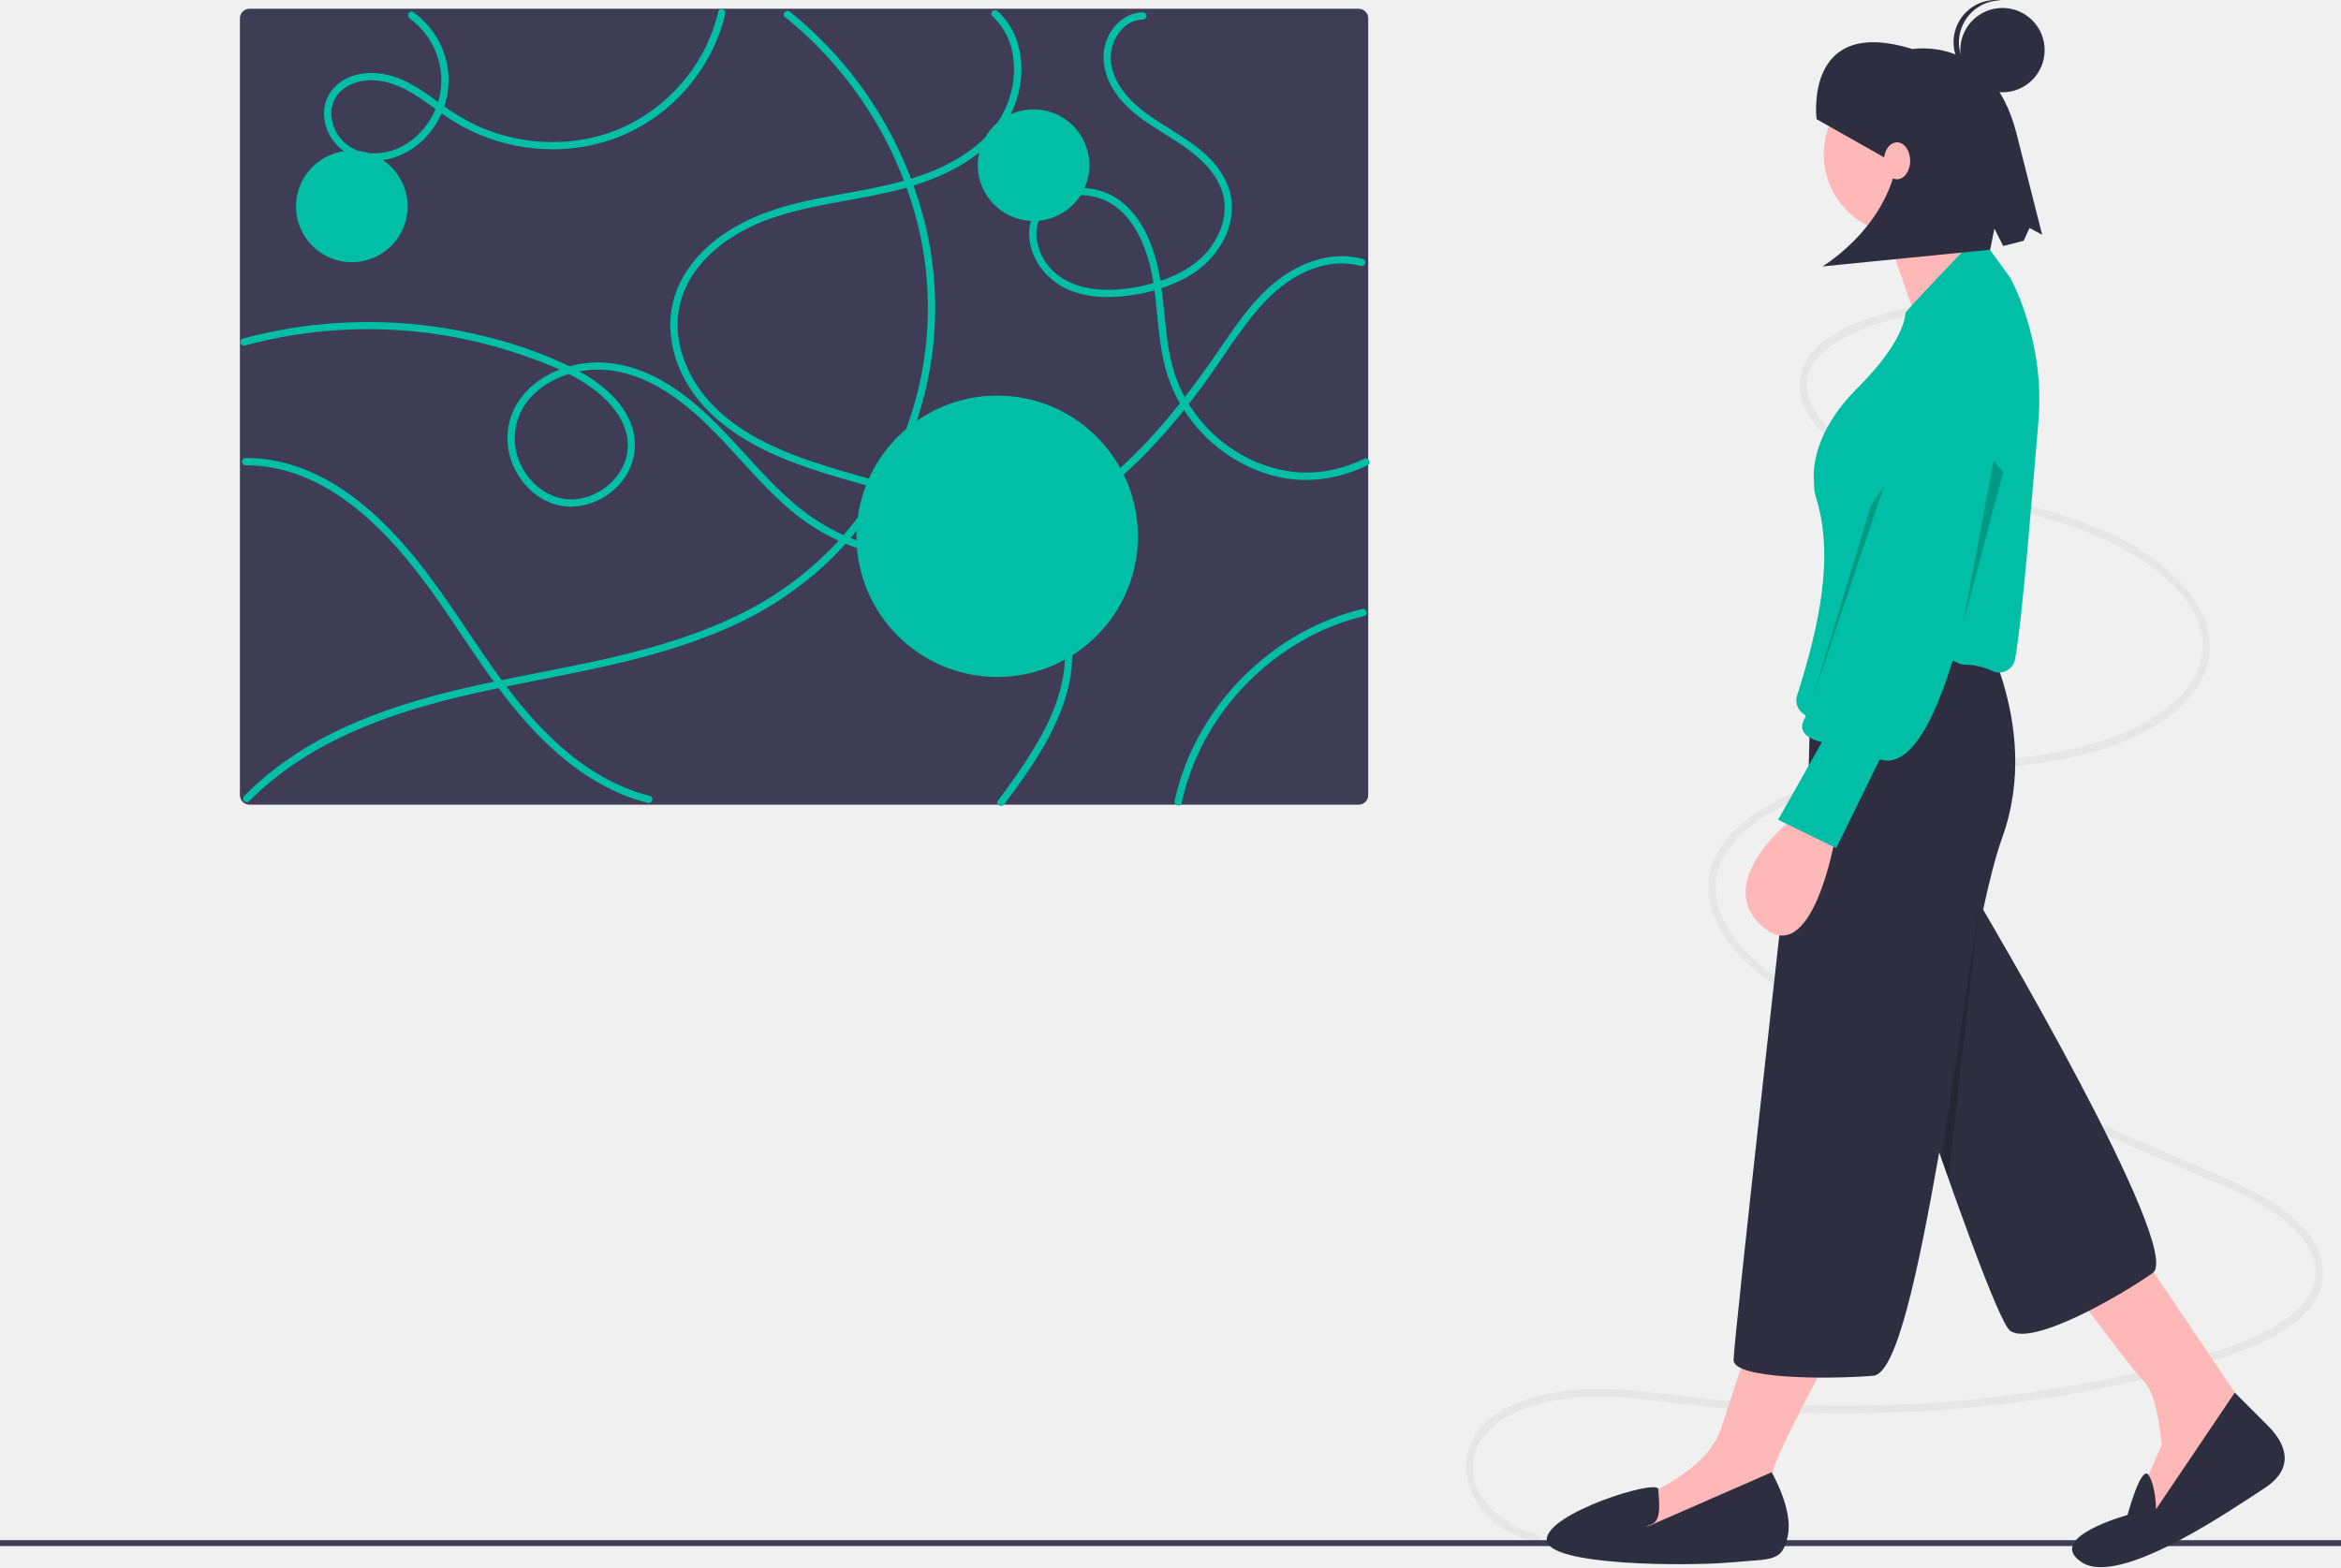
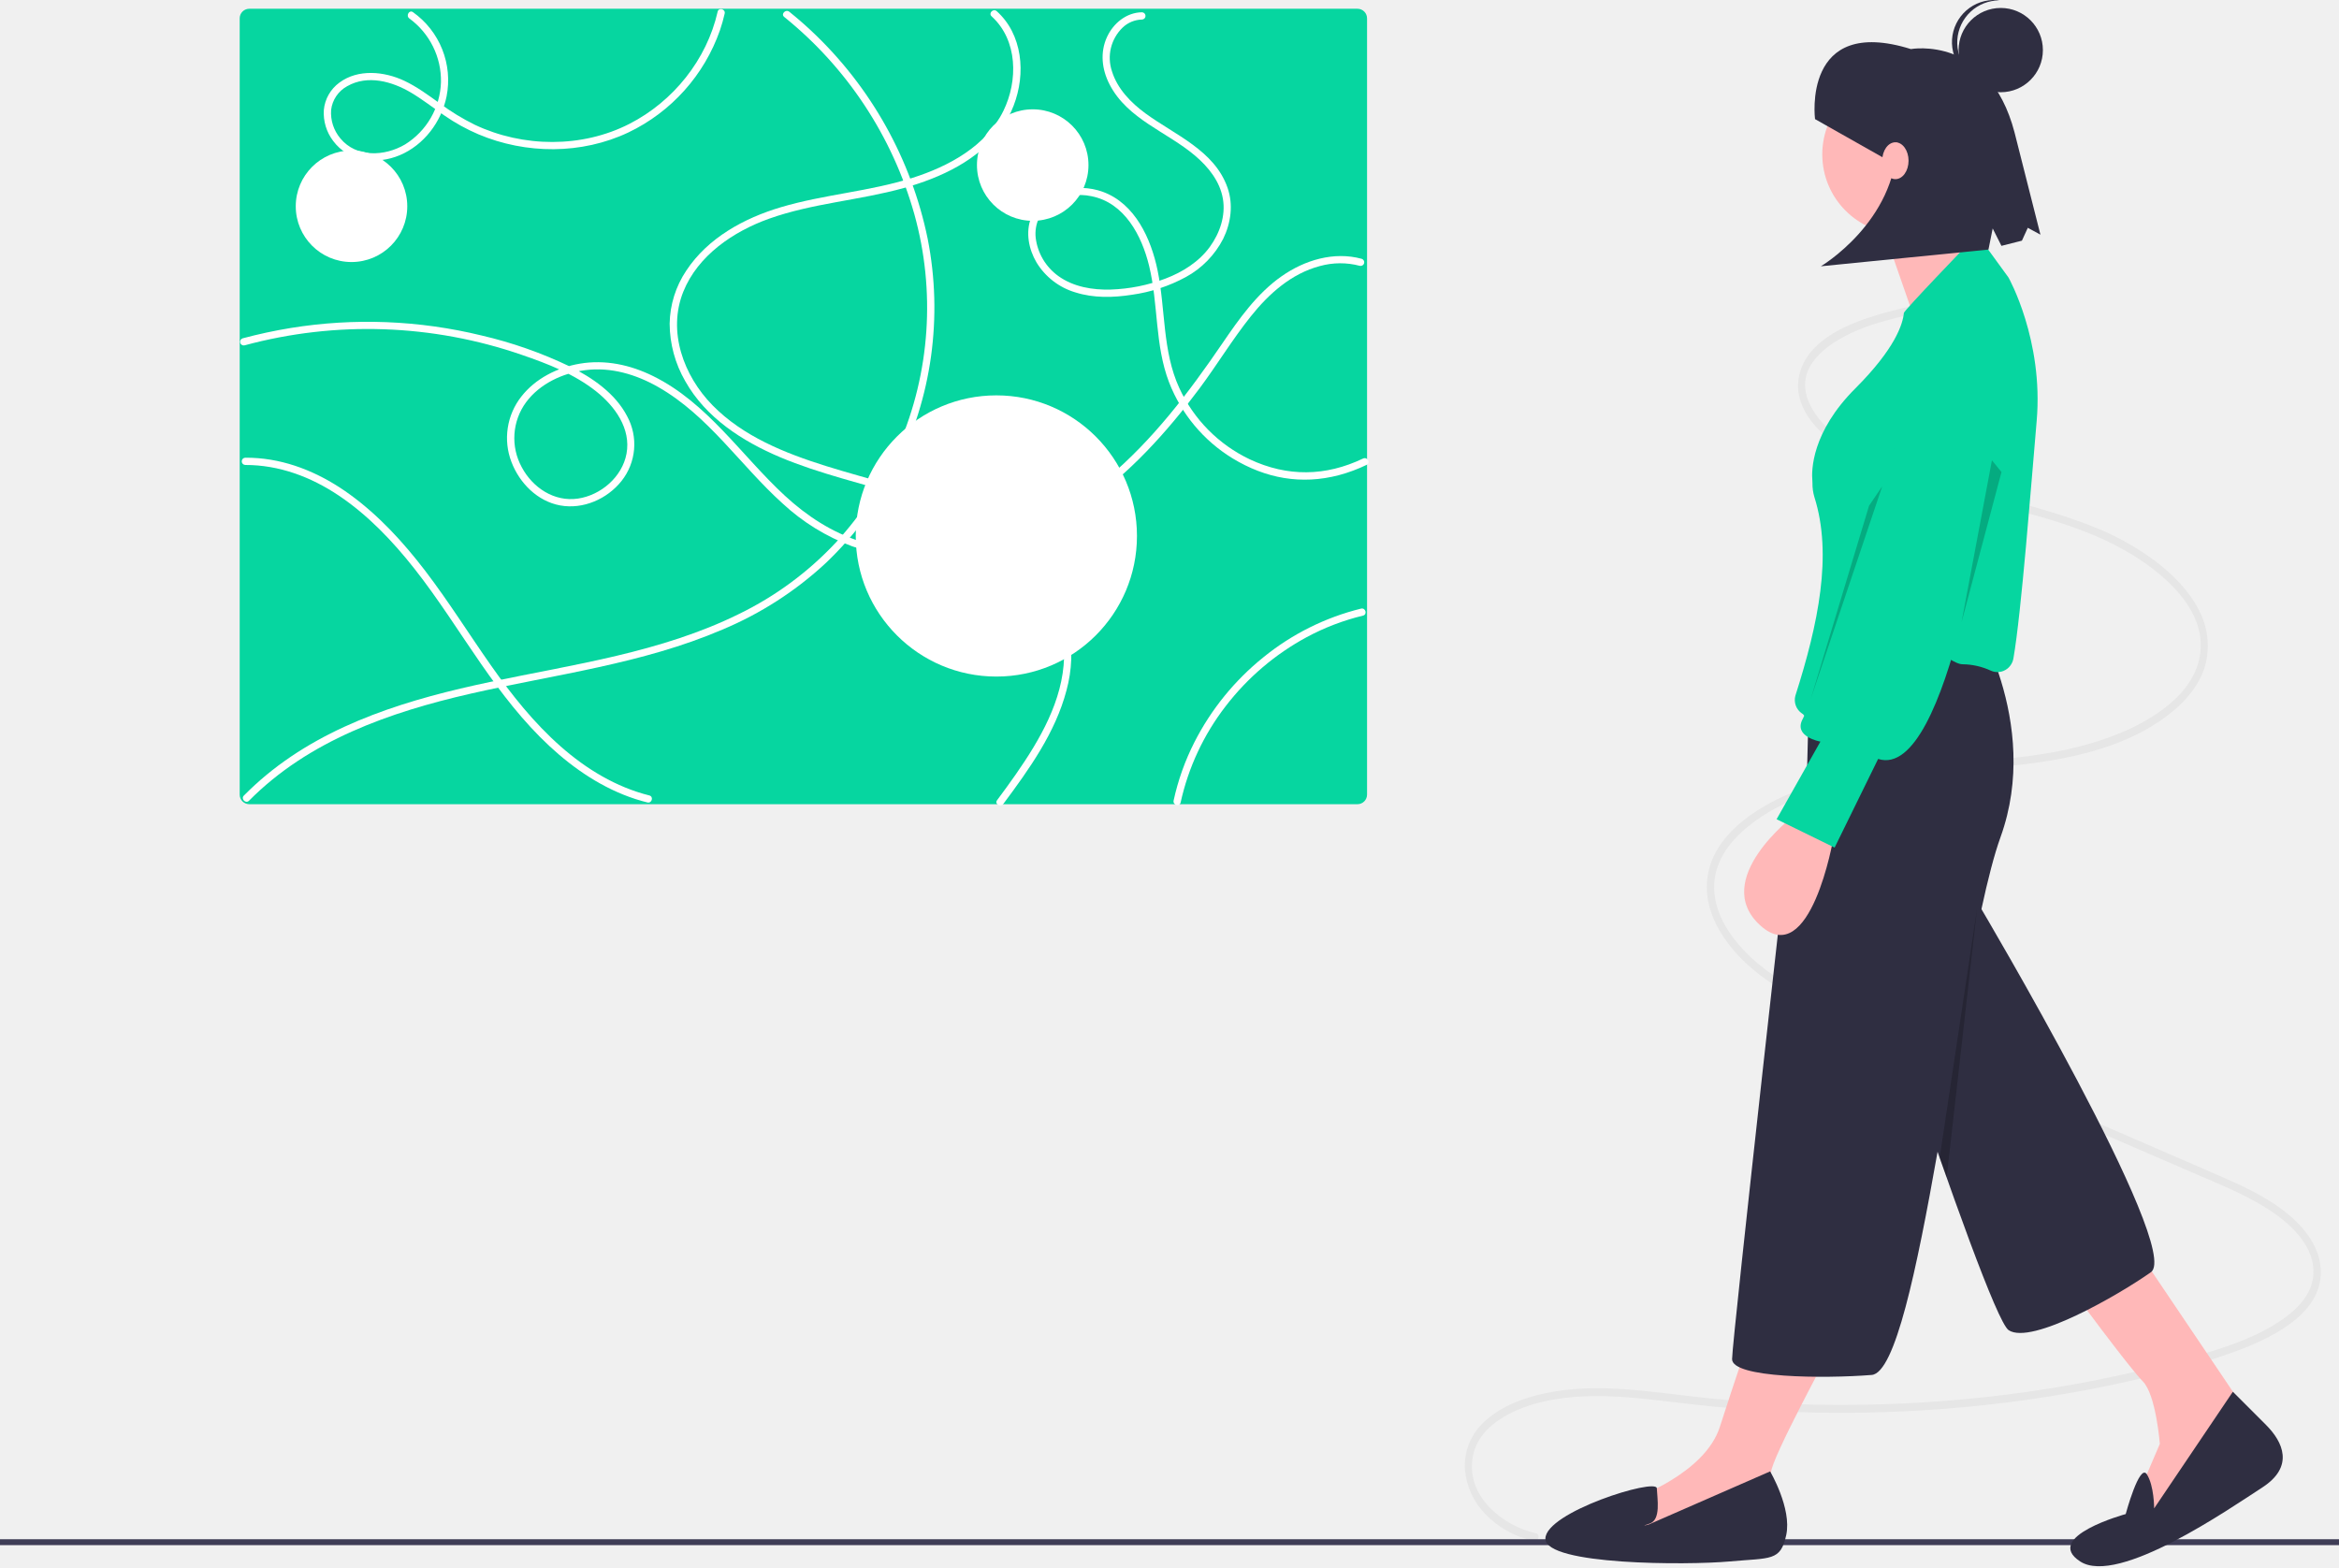
- <svg xmlns="http://www.w3.org/2000/svg" data-name="Layer 1" width="888" height="594.649" viewBox="0 0 888 594.649">
-   <path d="M739.111,734.824c-12.202-2.715-27.052-14.008-23.873-29.531,1.577-7.698,7.628-12.682,13.903-15.904,8.679-4.457,18.564-6.137,28.09-6.561,10.987-.489,21.963.745,32.868,2.05,10.766,1.288,21.533,2.442,32.347,3.146a503.435,503.435,0,0,0,63.992.077,499.579,499.579,0,0,0,62.259-7.801q15.313-2.911,30.442-6.831a238.921,238.921,0,0,0,27.962-8.61c11.991-4.743,31.492-13.973,29.902-31.066-.843-9.063-7.322-16.302-13.856-21.346-7.901-6.098-17.044-10.11-25.998-14.006-41.652-18.123-83.384-36.03-125.076-54.043-9.73-4.204-19.526-8.296-28.969-13.222-8.841-4.613-17.641-9.971-24.757-17.379-6.215-6.471-11.768-15.158-11.572-24.868.162-8.053,4.611-14.887,10.058-19.994,13.488-12.645,32.567-17.772,49.811-20.457,21.424-3.336,43.158-3.319,64.596-6.541,17.31-2.601,35.805-7.623,49.883-19.391,5.398-4.512,10.16-10.319,12.161-17.505a28.851,28.851,0,0,0-2.501-20.772c-3.813-7.505-9.896-13.483-16.293-18.378a101.376,101.376,0,0,0-24.711-13.602c-19.013-7.465-39.007-11.351-58.483-17.08-9.551-2.809-19.199-5.89-28.068-10.716-7.514-4.088-15.699-9.599-19.88-17.794-8.625-16.908,11.952-26.985,23.611-30.802a177.485,177.485,0,0,1,24.402-5.756c1.758-.311,1.012-3.202-.738-2.893a170.438,170.438,0,0,0-25.625,6.165c-7.031,2.407-14.286,5.57-19.808,11.013-4.638,4.571-7.523,11.067-6.287,17.923,1.463,8.113,7.822,14.364,13.794,18.891,7.897,5.987,16.902,9.898,26.031,13.085,9.615,3.357,19.434,5.973,29.25,8.539,19.614,5.128,40.108,9.697,57.814,20.609,12.386,7.633,29.212,21.945,25.092,39.684-1.829,7.875-7.383,14.031-13.376,18.56-7.243,5.473-15.541,9.211-23.955,12.001-39.237,13.01-82.42,3.706-120.646,21.376-12.997,6.008-28.784,16.947-28.911,34.158-.066,8.941,4.284,17.141,9.662,23.622,6.441,7.763,14.782,13.503,23.268,18.301a289.749,289.749,0,0,0,27.786,13.254q15.685,6.788,31.376,13.557l63.483,27.428,31.542,13.628c9.627,4.159,19.501,8.149,28.254,14.255,7.167,4.999,15.634,13.201,14.903,23.385-.581,8.088-7.102,13.924-13.061,17.827-7.716,5.053-16.385,8.321-25.009,11.037-9.948,3.133-20.059,5.731-30.19,8.067a485.73,485.73,0,0,1-63.339,10.214,504.95,504.95,0,0,1-64.346,1.976q-16.278-.54-32.506-2.146c-11.152-1.107-22.255-2.811-33.436-3.568-10.113-.684-20.323-.526-30.282,1.673-8.316,1.836-17.101,5.109-23.413,11.494a22.568,22.568,0,0,0-6.551,17.174,27.833,27.833,0,0,0,7.674,17.018,35.866,35.866,0,0,0,18.563,10.267c1.743.388,2.489-2.503.738-2.893Z" transform="translate(-156 -152.6756)" fill="#e6e6e6" />
-   <rect y="584.394" width="888" height="2.241" fill="#3f3d56" />
-   <path d="M969.501,630.316l41.758,61.917-38.878,38.878-5.04-10.08,8.64-20.159s-1.44-18.719-6.48-23.759-27.359-35.278-27.359-35.278Z" transform="translate(-156 -152.6756)" fill="#ffb8b8" />
-   <path d="M916.224,430.165s7.918,12.532-8.641,66.53c0,0,77.239,130.36,65,139s-45.36,27.76-54,22-71.476-200.891-71.476-200.891Z" transform="translate(-156 -152.6756)" fill="#2f2e41" />
-   <path d="M1003.7,681.074l12.599,12.599c6.48,6.48,10.8,15.839-1.44,23.759s-54.717,37.438-69.117,28.079,17.279-17.999,17.279-17.999,5.238-19.422,8.019-15.111,2.781,12.951,2.781,12.951Z" transform="translate(-156 -152.6756)" fill="#2f2e41" />
-   <path d="M851.427,664.154s-23.039,42.478-23.039,47.518,1.44,19.439,1.44,19.439l-43.918,10.8-15.119-7.2,5.04-12.959s27.359-9.36,33.118-27.359,12.239-36.718,12.239-36.718Z" transform="translate(-156 -152.6756)" fill="#ffb8b8" />
-   <circle cx="722.066" cy="58.62" r="30.239" fill="#ffb8b8" />
-   <path d="M870.146,237.214l14.437,41.481,31.641-14.122s-21.599-33.118-21.599-37.438Z" transform="translate(-156 -152.6756)" fill="#ffb8b8" />
-   <path d="M865.826,384.807H903.984s27.359,41.758,11.519,85.676c-2.426,6.725-4.833,16.146-7.237,27.284-5.527,25.615-11.03,60.312-16.669,92.196-7.921,44.785-16.111,84.019-25.015,84.732-17.999,1.44-53,1.2-53-6s23.445-215.491,23.445-215.491l5.04-8.64.953-37.633a22.699,22.699,0,0,1,22.806-22.124Z" transform="translate(-156 -152.6756)" fill="#2f2e41" />
-   <path d="M828.028,711.312s8.28,14.039,6.12,24.119-5.76,8.64-21.599,10.08-69.837,1.44-69.837-8.64,42.123-23.169,42.3-19.144,1.618,11.945-2.702,13.385-.36.36-.36.36Z" transform="translate(-156 -152.6756)" fill="#2f2e41" />
-   <path d="M852.046,470.913s-8.66,50.502-27.774,33.101,12.726-41.594,12.726-41.594Z" transform="translate(-156 -152.6756)" fill="#ffb8b8" />
-   <path d="M911.843,407.314a6.064,6.064,0,0,0,6.208-.735,6.361,6.361,0,0,0,2.355-4.012c3.02-17.411,6.697-65.678,8.815-90.085,2.658-30.626-10.617-54.346-10.728-54.491l-7.823-10.756a6.14,6.14,0,0,0-7.353-2.064s-24.422,25.338-24.512,26.317c-.383,4.201-3.29,13.511-18.44,28.661-16.577,16.577-16.669,31.045-16.302,35.084q.036.398.037.796a17.76,17.76,0,0,0,.73,5.356c6.943,21.89,1.506,48.097-7.226,75.453a6.17,6.17,0,0,0,2.487,6.695c2.55,1.735-.508-.839.402.275,6.018,7.374,14.678-2.903,24.584-14.117,3.451-3.906,7.362-8.334,11.972-12.944,6.338-6.338,18.447,8.125,24.078,8.125A26.146,26.146,0,0,1,911.843,407.314Z" transform="translate(-156 -152.6756)" fill="#00bfa6" />
-   <path d="M919.115,271.499s14.276,14.974,3.468,31.196-11.004,29.034-11.004,29.034-15.264,117.871-42.548,109.087l-16.519,33.666-22.026-10.777,16.631-29.47s-10.547-1.819-6.655-8.716c2.734-4.844,20.492-58.713,30.82-90.351,4.377-13.407,7.42-22.822,7.42-22.822S893.004,265.031,919.115,271.499Z" transform="translate(-156 -152.6756)" fill="#00bfa6" />
-   <polygon points="759.864 179.214 744.696 236.253 756.232 174.753 759.864 179.214" opacity="0.2" />
-   <path d="M845.074,197.897s-5.084-39.564,36.396-26.59c0,0,29.625-5.436,39.34,31.62l9.837,38.844-4.794-2.609-2.235,4.886-7.769,1.967-3.324-6.598-1.608,8.013-63.631,6.343s28.499-16.854,28.951-47.061l-5.428,5.736Z" transform="translate(-156 -152.6756)" fill="#2f2e41" />
-   <path d="M250.619,156A3.633,3.633,0,0,0,247,159.638v294.724A3.633,3.633,0,0,0,250.619,458h420.762A3.632,3.632,0,0,0,675,454.362V159.638A3.632,3.632,0,0,0,671.381,156Z" transform="translate(-156 -152.6756)" fill="#3f3d56" />
-   <path d="M249.106,329.211c12.835-.037,24.953,4.524,35.521,11.618,11.093,7.445,20.468,17.309,28.704,27.756,9.101,11.544,16.899,24.036,25.27,36.102,7.731,11.143,16.015,21.976,25.978,31.235,9.426,8.76,20.344,16.125,32.656,20.119,1.5.487,3.017.917,4.546,1.3,1.724.433,2.459-2.229.734-2.662-12.644-3.173-23.949-10.046-33.668-18.612-10.141-8.939-18.573-19.545-26.324-30.57-8.439-12.003-16.205-24.483-25.128-36.143-8.256-10.788-17.541-20.932-28.569-28.948-10.234-7.439-22.088-12.737-34.796-13.771-1.639-.133-3.281-.19-4.925-.185a1.381,1.381,0,0,0,0,2.761Z" transform="translate(-156 -152.6756)" fill="#00bfa6" />
-   <path d="M250.54,456.681c22.578-22.838,53.444-33.633,84.095-40.636,32.058-7.324,65.133-11.257,95.592-24.324a133.134,133.134,0,0,0,39.432-25.418,130.838,130.838,0,0,0,26.418-35.638,135.082,135.082,0,0,0,12.102-87.391,149.293,149.293,0,0,0-44.012-78.742q-4.102-3.856-8.493-7.382c-1.371-1.104-3.337.837-1.952,1.952a147.512,147.512,0,0,1,49.412,74.903,132.285,132.285,0,0,1-5.942,87.822,130.776,130.776,0,0,1-23.732,36.689,125.432,125.432,0,0,1-36.89,27.261c-29.546,14.588-62.617,19.103-94.518,25.821-30.078,6.334-60.76,15.368-84.875,35.269a115.122,115.122,0,0,0-8.588,7.862c-1.251,1.265.701,3.218,1.952,1.952Z" transform="translate(-156 -152.6756)" fill="#00bfa6" />
-   <path d="M248.846,283.793a179.109,179.109,0,0,1,105.248,3.605c9.857,3.38,19.966,7.309,28.212,13.845,7.094,5.623,13.323,14.134,11.551,23.691-1.634,8.809-9.737,15.768-18.458,17.041-8.995,1.313-17.19-4.16-21.316-11.917a22.993,22.993,0,0,1,1.667-24.696c5.214-7.023,13.883-11.034,22.402-12.146,9.739-1.271,19.317,1.599,27.74,6.399,19.038,10.848,31.195,29.76,47.183,44.177A79.314,79.314,0,0,0,479.548,360.095a82.222,82.222,0,0,0,29.54,4.467c21.038-.536,41.212-8.136,58.4-20.057,17.242-11.959,31.482-27.66,43.951-44.417,6.667-8.96,12.462-18.588,19.438-27.312,6.868-8.587,15.365-16.221,26.232-19.096a28.952,28.952,0,0,1,15.127-.084,1.382,1.382,0,0,0,.734-2.662c-10.565-2.881-21.671.491-30.43,6.64-9.369,6.577-16.083,16.11-22.452,25.446-12.725,18.652-26.428,36.728-43.822,51.32-17.366,14.568-38.265,25.007-61.049,27.099a82.882,82.882,0,0,1-32.388-3.156c-10.957-3.442-20.458-9.659-28.856-17.408-16.501-15.225-29.336-35.21-49.988-45.402-8.705-4.296-18.231-6.357-27.878-4.721-8.494,1.44-16.848,5.628-22.203,12.509a25.433,25.433,0,0,0-3.733,24.802c3.051,8.01,9.858,14.928,18.503,16.505,8.726,1.592,17.842-2.432,23.291-9.281a22.364,22.364,0,0,0,2.132-24.583c-4.482-8.664-13.226-14.653-21.742-18.88A162.285,162.285,0,0,0,338.862,280.054a182.683,182.683,0,0,0-72.471-2.853,186.935,186.935,0,0,0-18.278,3.93,1.382,1.382,0,0,0,.734,2.662Z" transform="translate(-156 -152.6756)" fill="#00bfa6" />
-   <path d="M536.913,457.893c9.769-13.118,19.757-27.032,23.974-43.081a51.756,51.756,0,0,0,.9-23.501,50.695,50.695,0,0,0-8.348-18.882c-8.302-11.793-20.543-20.557-33.568-26.473-16.13-7.327-33.525-11.084-50.361-16.367-15.519-4.87-31.429-11.225-43.022-23.061-10.953-11.183-17.159-28.016-11.05-43.157,5.543-13.738,19.051-22.848,32.536-27.658,16.533-5.897,34.24-6.958,51.088-11.632,14.085-3.907,28.499-10.569,37.22-22.802,7.391-10.367,9.763-25.316,3.855-36.903a26.062,26.062,0,0,0-5.722-7.448c-1.314-1.191-3.272.756-1.952,1.952,9.962,9.028,10.081,24.474,4.468,35.909-6.59,13.425-20.819,21.073-34.515,25.417-16.302,5.17-33.552,6.274-49.933,11.138-14,4.158-27.696,11.612-35.934,24.071A37.33,37.33,0,0,0,410.23,275.558a44.107,44.107,0,0,0,5.949,21.877c7.789,13.828,21.67,22.774,35.957,28.81,30.037,12.691,65.67,14.629,90.417,37.896,10.627,9.992,17.843,23.263,17.427,38.129-.46,16.397-9.225,31.315-18.342,44.417-2.307,3.316-4.697,6.572-7.109,9.812-1.062,1.426,1.334,2.804,2.384,1.394Z" transform="translate(-156 -152.6756)" fill="#00bfa6" />
-   <path d="M311.413,159.69a29.219,29.219,0,0,1,12.004,24.196,28.873,28.873,0,0,1-13.65,23.636c-7.668,4.526-18.445,5.096-24.55-2.3a15.095,15.095,0,0,1-3.511-10.777,11.832,11.832,0,0,1,6.112-9.047c7.746-4.419,17.029-1.817,24.187,2.417,4.431,2.621,8.485,5.81,12.721,8.721a72.691,72.691,0,0,0,12.899,7.125c18.034,7.618,39.195,7.708,56.972-.712a67.83,67.83,0,0,0,34.726-38.761,61.745,61.745,0,0,0,1.798-6.352c.393-1.73-2.268-2.469-2.662-.734-4.149,18.256-16.823,34.042-33.431,42.563-18.102,9.288-40.453,9.028-58.75.391a86.372,86.372,0,0,1-13.358-8.162c-4.316-3.093-8.62-6.287-13.445-8.558-7.584-3.569-17.511-4.574-24.623.705a14.488,14.488,0,0,0-5.906,10.402,17.546,17.546,0,0,0,3.534,11.726c5.916,7.98,16.565,9.11,25.3,5.426,9.187-3.875,15.806-12.649,17.77-22.345a31.689,31.689,0,0,0-12.741-31.946c-1.445-1.039-2.825,1.355-1.394,2.384Z" transform="translate(-156 -152.6756)" fill="#00bfa6" />
-   <path d="M604.223,457.363a92.192,92.192,0,0,1,17.105-36.58,96.702,96.702,0,0,1,30.789-26.217,89.251,89.251,0,0,1,21.348-8.16c1.727-.416.996-3.079-.734-2.662A94.822,94.822,0,0,0,635.639,402.228a99.07,99.07,0,0,0-26.165,32.199,92.136,92.136,0,0,0-7.913,22.201c-.373,1.733,2.288,2.473,2.662.734Z" transform="translate(-156 -152.6756)" fill="#00bfa6" />
-   <path d="M589.563,157.337c-5.887.059-10.851,4.134-13.262,9.329-2.736,5.896-1.988,12.384.945,18.064,6.842,13.252,21.781,17.948,32.538,27.11,4.991,4.251,9.341,9.66,10.486,16.279,1.116,6.452-1.188,13.101-4.963,18.293-4.122,5.669-10.338,9.566-16.813,12.025a64.432,64.432,0,0,1-20.815,4.173c-6.879.195-14.152-1.007-19.849-5.111a20.991,20.991,0,0,1-8.627-14.514,14.1,14.1,0,0,1,6.377-13.419,20.542,20.542,0,0,1,14.782-2.399c12.59,2.488,19.112,14.981,21.896,26.433,3.545,14.583,2.137,30.086,7.589,44.256a58.627,58.627,0,0,0,24.084,28.829c12.577,7.65,26.118,10.126,40.389,6.389a59.254,59.254,0,0,0,10.554-3.926c1.602-.767.203-3.148-1.394-2.384-14.187,6.791-28.702,7.008-42.979.316a55.835,55.835,0,0,1-26.787-27.102c-6.46-14.06-5.176-29.846-8.251-44.697-2.475-11.953-8.487-25.278-20.769-29.772-9.883-3.617-23.129-.809-27.243,9.833-2.151,5.563-.906,11.925,2.048,16.947a25.861,25.861,0,0,0,14.764,11.394c6.926,2.201,14.4,2.017,21.505.896a60.473,60.473,0,0,0,20.412-6.706,34.454,34.454,0,0,0,14.195-14.514c2.951-6.015,3.9-13.016,1.657-19.426-4.957-14.162-19.948-20.01-31.139-28.199-5.514-4.035-10.69-9.334-12.745-16.013a15.953,15.953,0,0,1,4.04-16.564,10.976,10.976,0,0,1,7.375-3.062,1.381,1.381,0,0,0,0-2.761Z" transform="translate(-156 -152.6756)" fill="#00bfa6" />
-   <circle cx="378.266" cy="203.486" r="53.38" fill="#00bfa6" />
-   <circle cx="392.071" cy="62.673" r="21.168" fill="#00bfa6" />
-   <circle cx="133.452" cy="78.319" r="21.168" fill="#00bfa6" />
-   <polygon points="736.394 439.563 750.583 345.019 739.043 447.083 736.394 439.563" opacity="0.2" />
-   <circle cx="759.583" cy="19.019" r="16" fill="#2f2e41" />
-   <path d="M899.096,167.778a15.987,15.987,0,0,1,15.992-14.954c-.33-.042-.658-.093-.995-.115a16,16,0,1,0-2.053,31.934c.337.022.668.013,1.001.014A15.987,15.987,0,0,1,899.096,167.778Z" transform="translate(-156 -152.6756)" fill="#2f2e41" />
-   <ellipse cx="719.583" cy="61.019" rx="5" ry="7" fill="#ffb8b8" />
-   <polygon points="709.583 192.019 687.407 265.497 714.583 184.633 709.583 192.019" opacity="0.2" />
+ <svg xmlns="http://www.w3.org/2000/svg" width="600" height="402" viewBox="0 0 600 402" fill="none">
+   <g clip-path="url(#clip0_2836_620)">
+     <path d="M393.994 393.343C385.75 391.509 375.716 383.878 377.864 373.39C378.929 368.189 383.018 364.821 387.258 362.644C393.122 359.633 399.801 358.498 406.238 358.211C413.662 357.88 421.077 358.714 428.446 359.596C435.72 360.467 442.995 361.246 450.302 361.722C464.699 362.656 479.141 362.674 493.54 361.774C507.659 360.9 521.709 359.14 535.607 356.503C542.504 355.192 549.36 353.653 556.175 351.888C562.586 350.336 568.895 348.393 575.068 346.07C583.171 342.865 596.347 336.629 595.272 325.079C594.703 318.955 590.325 314.064 585.91 310.656C580.571 306.536 574.394 303.825 568.344 301.193C540.201 288.948 512.003 276.848 483.832 264.677C477.258 261.837 470.639 259.072 464.259 255.743C458.285 252.627 452.339 249.006 447.531 244.001C443.332 239.628 439.58 233.759 439.712 227.198C439.822 221.756 442.828 217.139 446.509 213.688C455.622 205.144 468.514 201.68 480.165 199.866C494.641 197.611 509.326 197.623 523.811 195.446C535.507 193.688 548.004 190.295 557.516 182.344C561.163 179.295 564.381 175.371 565.733 170.516C566.945 165.791 566.342 160.783 564.043 156.481C561.466 151.411 557.356 147.371 553.034 144.064C547.924 140.237 542.304 137.144 536.338 134.873C523.491 129.83 509.982 127.203 496.822 123.333C490.369 121.435 483.85 119.353 477.857 116.092C472.78 113.33 467.249 109.607 464.425 104.07C458.597 92.645 472.5 85.837 480.378 83.258C485.776 81.574 491.286 80.275 496.867 79.369C498.054 79.159 497.55 77.205 496.368 77.414C490.498 78.353 484.709 79.746 479.054 81.579C474.303 83.206 469.401 85.343 465.669 89.02C462.535 92.109 460.586 96.498 461.422 101.131C462.41 106.612 466.707 110.836 470.742 113.895C476.078 117.941 482.162 120.583 488.33 122.736C494.827 125.005 501.462 126.772 508.094 128.506C521.347 131.971 535.194 135.059 547.158 142.431C555.526 147.589 566.895 157.259 564.112 169.245C562.876 174.565 559.123 178.725 555.074 181.785C550.179 185.483 544.573 188.008 538.888 189.894C512.376 198.684 483.198 192.398 457.37 204.337C448.588 208.396 437.922 215.787 437.836 227.416C437.791 233.458 440.73 238.998 444.364 243.377C448.716 248.622 454.352 252.501 460.086 255.743C466.181 259.059 472.447 262.048 478.86 264.698C485.925 267.756 492.992 270.809 500.06 273.858L542.954 292.391L564.266 301.599C570.771 304.41 577.443 307.105 583.357 311.231C588.199 314.609 593.92 320.15 593.426 327.032C593.034 332.496 588.628 336.44 584.601 339.077C579.387 342.491 573.53 344.699 567.703 346.534C560.982 348.651 554.15 350.406 547.304 351.985C533.206 355.226 518.909 357.532 504.507 358.887C490.058 360.256 475.537 360.702 461.031 360.222C453.698 359.979 446.377 359.495 439.067 358.772C431.532 358.024 424.03 356.872 416.475 356.361C409.642 355.899 402.744 356.006 396.015 357.492C390.396 358.733 384.46 360.944 380.195 365.258C378.684 366.774 377.509 368.59 376.747 370.589C375.984 372.589 375.651 374.726 375.768 376.862C376.121 381.178 377.953 385.239 380.953 388.361C384.339 391.885 388.711 394.303 393.496 395.298C394.673 395.56 395.177 393.607 393.994 393.343L393.994 393.343Z" fill="#E6E6E6" />
+     <path d="M600 394.861H0V396.375H600V394.861Z" fill="#3F3D56" />
+     <path d="M549.663 322.73L577.878 364.566L551.609 390.835L548.204 384.024L554.041 370.403C554.041 370.403 553.068 357.755 549.663 354.35C546.258 350.945 531.177 330.513 531.177 330.513L549.663 322.73Z" fill="#FFB8B8" />
+     <path d="M513.665 187.493C513.665 187.493 519.015 195.961 507.826 232.445C507.826 232.445 560.015 320.527 551.745 326.364C543.475 332.202 521.096 345.121 515.259 341.229C509.421 337.338 466.964 205.492 466.964 205.492L513.665 187.493Z" fill="#2F2E41" />
+     <path d="M572.77 357.026L581.283 365.539C585.661 369.917 588.58 376.241 580.31 381.592C572.04 386.943 543.339 406.888 533.61 400.564C523.881 394.24 545.285 388.403 545.285 388.403C545.285 388.403 548.824 375.28 550.703 378.193C552.582 381.106 552.582 386.943 552.582 386.943L572.77 357.026Z" fill="#2F2E41" />
+     <path d="M469.883 345.594C469.883 345.594 454.316 374.295 454.316 377.7C454.316 381.106 455.289 390.835 455.289 390.835L425.615 398.132L415.399 393.267L418.804 384.511C418.804 384.511 437.29 378.187 441.182 366.025C445.073 353.864 449.451 341.216 449.451 341.216L469.883 345.594Z" fill="#FFB8B8" />
+     <path d="M487.882 60.039C499.166 60.039 508.314 50.892 508.314 39.608C508.314 28.324 499.166 19.176 487.882 19.176C476.598 19.176 467.451 28.324 467.451 39.608C467.451 50.892 476.598 60.039 487.882 60.039Z" fill="#FFB8B8" />
+     <path d="M482.531 57.121L492.286 85.148L513.665 75.606C513.665 75.606 499.071 53.229 499.071 50.31L482.531 57.121Z" fill="#FFB8B8" />
+     <path d="M479.612 156.846H505.395C505.395 156.846 523.88 185.061 513.178 214.735C511.539 219.279 509.912 225.644 508.289 233.17C504.554 250.477 500.836 273.922 497.026 295.465C491.674 325.725 486.14 352.234 480.123 352.716C467.962 353.689 444.313 353.526 444.313 348.662C444.313 343.797 460.154 203.06 460.154 203.06L463.559 197.222L464.203 171.795C464.304 167.782 465.975 163.969 468.856 161.174C471.737 158.379 475.598 156.825 479.612 156.846L479.612 156.846Z" fill="#2F2E41" />
+     <path d="M454.073 377.457C454.073 377.457 459.667 386.943 458.208 393.754C456.748 400.564 454.316 399.591 443.614 400.564C432.912 401.537 396.427 401.537 396.427 394.727C396.427 387.916 424.888 379.072 425.008 381.791C425.128 384.511 426.101 389.862 423.182 390.835C420.264 391.808 422.939 391.078 422.939 391.078L454.073 377.457Z" fill="#2F2E41" />
+     <path d="M470.301 215.025C470.301 215.025 464.45 249.148 451.535 237.391C438.62 225.634 460.133 209.287 460.133 209.287L470.301 215.025Z" fill="#FFB8B8" />
+     <path d="M510.705 172.053C511.383 172.359 512.132 172.474 512.871 172.387C513.61 172.299 514.311 172.012 514.899 171.556C515.753 170.886 516.322 169.918 516.491 168.846C518.531 157.082 521.016 124.469 522.447 107.978C524.242 87.285 515.273 71.257 515.198 71.16L509.912 63.892C509.363 63.133 508.573 62.581 507.671 62.328C506.769 62.075 505.808 62.135 504.944 62.497C504.944 62.497 488.442 79.618 488.381 80.279C488.123 83.118 486.159 89.408 475.922 99.644C464.721 110.845 464.659 120.621 464.907 123.35C464.923 123.53 464.932 123.709 464.932 123.888C464.911 125.112 465.077 126.333 465.425 127.507C470.117 142.298 466.443 160.005 460.543 178.489C460.32 179.324 460.361 180.208 460.662 181.019C460.963 181.829 461.509 182.526 462.223 183.013C463.946 184.185 461.88 182.446 462.495 183.199C466.561 188.181 472.412 181.237 479.105 173.66C481.437 171.02 484.08 168.029 487.194 164.914C491.476 160.632 499.659 170.404 503.463 170.404C505.967 170.434 508.435 170.996 510.705 172.053Z" fill="#06D6A0" />
+     <path d="M515.618 80.286C515.618 80.286 525.264 90.404 517.961 101.364C510.659 112.325 510.526 120.982 510.526 120.982C510.526 120.982 500.213 200.625 481.777 194.69L470.616 217.437L455.733 210.155L466.97 190.243C466.97 190.243 459.844 189.015 462.474 184.354C464.321 181.081 476.319 144.683 483.298 123.307C486.256 114.248 488.312 107.887 488.312 107.887C488.312 107.887 497.975 75.915 515.618 80.286Z" fill="#06D6A0" />
+     <path opacity="0.2" d="M513.422 121.091L503.173 159.63L510.968 118.076L513.422 121.091Z" fill="black" />
+     <path d="M465.591 30.555C465.591 30.555 462.156 3.823 490.183 12.589C490.183 12.589 510.199 8.916 516.764 33.954L523.41 60.2L520.171 58.437L518.661 61.738L513.412 63.068L511.166 58.609L510.079 64.023L467.085 68.31C467.085 68.31 486.341 56.922 486.646 36.512L482.979 40.388L465.591 30.555Z" fill="#2F2E41" />
+     <path d="M63.932 2.246C63.282 2.249 62.659 2.509 62.201 2.97C61.742 3.431 61.486 4.054 61.486 4.704V203.842C61.486 204.492 61.742 205.116 62.201 205.577C62.659 206.038 63.282 206.298 63.932 206.3H348.231C348.881 206.298 349.503 206.038 349.962 205.577C350.42 205.116 350.677 204.492 350.676 203.842V4.704C350.677 4.054 350.42 3.431 349.962 2.97C349.503 2.509 348.881 2.249 348.231 2.246H63.932Z" fill="#06D6A0" />
+     <path d="M62.909 119.28C71.582 119.255 79.769 122.337 86.91 127.13C94.405 132.161 100.74 138.826 106.305 145.884C112.454 153.685 117.723 162.125 123.379 170.277C128.603 177.807 134.2 185.126 140.932 191.382C147.301 197.301 154.678 202.277 162.997 204.976C164.011 205.305 165.035 205.596 166.069 205.855C167.234 206.147 167.73 204.348 166.565 204.056C158.022 201.912 150.383 197.268 143.816 191.48C136.964 185.441 131.267 178.274 126.03 170.825C120.328 162.715 115.081 154.283 109.051 146.404C103.473 139.115 97.199 132.261 89.748 126.845C82.833 121.818 74.823 118.238 66.237 117.54C65.13 117.45 64.02 117.412 62.909 117.415C62.667 117.423 62.438 117.525 62.27 117.699C62.102 117.873 62.008 118.106 62.008 118.348C62.008 118.589 62.102 118.822 62.27 118.996C62.438 119.17 62.667 119.272 62.909 119.28L62.909 119.28Z" fill="white" />
+     <path d="M63.878 205.409C79.134 189.978 99.989 182.684 120.699 177.952C142.36 173.003 164.708 170.347 185.289 161.517C195.116 157.415 204.137 151.6 211.932 144.343C219.209 137.391 225.246 129.248 229.782 120.264C239.039 102.051 241.919 81.259 237.959 61.215C233.769 40.839 223.382 22.256 208.221 8.012C206.373 6.275 204.46 4.612 202.482 3.023C201.556 2.277 200.227 3.589 201.163 4.343C217.277 17.336 228.946 35.025 234.55 54.953C240.024 74.611 238.607 95.55 230.535 114.292C226.617 123.396 221.197 131.776 214.499 139.081C207.393 146.701 198.944 152.945 189.574 157.501C169.61 167.357 147.265 170.408 125.71 174.947C105.387 179.227 84.656 185.331 68.362 198.778C66.34 200.449 64.403 202.223 62.559 204.09C61.714 204.945 63.033 206.265 63.878 205.409Z" fill="white" />
+     <path d="M62.734 88.593C86.147 82.26 110.922 83.109 133.847 91.029C140.507 93.313 147.338 95.967 152.909 100.383C157.702 104.182 161.911 109.933 160.714 116.39C159.61 122.343 154.135 127.044 148.242 127.905C142.165 128.792 136.627 125.094 133.84 119.853C132.417 117.254 131.766 114.302 131.966 111.345C132.166 108.388 133.207 105.551 134.966 103.166C138.489 98.421 144.347 95.711 150.103 94.96C156.683 94.101 163.155 96.04 168.846 99.284C181.71 106.613 189.924 119.392 200.727 129.133C205.904 133.949 211.983 137.692 218.614 140.148C225.026 142.365 231.791 143.388 238.573 143.167C252.788 142.805 266.419 137.67 278.032 129.614C289.682 121.534 299.304 110.925 307.729 99.603C312.233 93.549 316.149 87.044 320.863 81.149C325.503 75.347 331.245 70.189 338.587 68.247C341.929 67.323 345.456 67.303 348.808 68.191C349.043 68.247 349.291 68.209 349.499 68.086C349.708 67.963 349.86 67.764 349.924 67.531C349.989 67.297 349.96 67.048 349.844 66.836C349.728 66.623 349.534 66.464 349.303 66.391C342.165 64.445 334.661 66.723 328.743 70.878C322.412 75.322 317.876 81.763 313.572 88.071C304.975 100.674 295.715 112.887 283.963 122.746C272.229 132.59 258.108 139.643 242.714 141.057C235.35 141.799 227.912 141.074 220.83 138.924C213.426 136.599 207.007 132.398 201.332 127.162C190.183 116.875 181.511 103.371 167.557 96.485C161.675 93.583 155.238 92.19 148.72 93.296C142.981 94.269 137.337 97.098 133.718 101.747C131.886 104.084 130.69 106.857 130.248 109.794C129.806 112.731 130.132 115.732 131.196 118.505C133.257 123.917 137.857 128.592 143.698 129.657C149.593 130.733 155.753 128.014 159.435 123.387C161.278 121.065 162.397 118.252 162.653 115.298C162.909 112.345 162.291 109.381 160.875 106.777C157.847 100.923 151.939 96.876 146.185 94.02C138.955 90.549 131.367 87.882 123.555 86.067C107.526 82.158 90.875 81.502 74.588 84.138C70.43 84.817 66.308 85.704 62.238 86.794C62.007 86.867 61.813 87.026 61.697 87.238C61.582 87.451 61.553 87.7 61.617 87.933C61.681 88.166 61.834 88.366 62.042 88.489C62.251 88.612 62.499 88.649 62.734 88.593Z" fill="white" />
+     <path d="M257.374 206.228C263.974 197.365 270.723 187.963 273.572 177.119C274.991 171.943 275.199 166.51 274.18 161.24C273.195 156.646 271.275 152.303 268.54 148.482C262.93 140.514 254.66 134.592 245.859 130.595C234.96 125.644 223.207 123.106 211.831 119.536C201.346 116.245 190.595 111.952 182.762 103.954C175.362 96.398 171.169 85.024 175.296 74.794C179.041 65.512 188.169 59.356 197.28 56.106C208.451 52.122 220.415 51.405 231.799 48.247C241.316 45.607 251.055 41.105 256.948 32.84C261.941 25.835 263.544 15.735 259.553 7.906C258.579 6.008 257.269 4.303 255.686 2.873C254.798 2.069 253.475 3.384 254.367 4.192C261.098 10.293 261.178 20.729 257.386 28.455C252.933 37.526 243.319 42.694 234.064 45.629C223.05 49.122 211.394 49.867 200.326 53.154C190.867 55.964 181.613 61 176.046 69.418C173.343 73.45 171.861 78.176 171.777 83.029C171.806 88.222 173.192 93.318 175.797 97.811C181.059 107.154 190.439 113.198 200.092 117.277C220.387 125.851 244.464 127.161 261.185 142.882C268.365 149.634 273.241 158.601 272.959 168.645C272.649 179.724 266.726 189.804 260.566 198.657C259.008 200.897 257.393 203.098 255.763 205.287C255.045 206.25 256.664 207.181 257.374 206.228V206.228Z" fill="white" />
+     <path d="M105.009 4.739C107.576 6.611 109.654 9.074 111.066 11.92C112.478 14.767 113.183 17.912 113.119 21.088C113.018 24.304 112.123 27.446 110.514 30.232C108.905 33.019 106.631 35.364 103.896 37.059C98.715 40.117 91.433 40.502 87.308 35.504C85.601 33.477 84.75 30.866 84.936 28.222C85.082 26.947 85.534 25.725 86.253 24.661C86.972 23.597 87.936 22.722 89.065 22.109C94.299 19.123 100.571 20.881 105.408 23.742C108.401 25.514 111.14 27.668 114.003 29.635C116.737 31.531 119.657 33.144 122.718 34.45C134.904 39.597 149.201 39.658 161.213 33.968C166.656 31.363 171.53 27.708 175.556 23.213C179.583 18.719 182.682 13.474 184.677 7.779C185.158 6.371 185.563 4.938 185.892 3.487C186.157 2.318 184.359 1.819 184.093 2.991C181.29 15.326 172.726 25.992 161.504 31.75C149.273 38.026 134.171 37.85 121.808 32.014C118.639 30.453 115.618 28.607 112.782 26.5C109.866 24.41 106.958 22.252 103.698 20.717C98.573 18.306 91.866 17.627 87.06 21.194C85.933 22.014 84.994 23.065 84.306 24.277C83.618 25.489 83.197 26.834 83.07 28.222C82.888 31.064 83.736 33.877 85.458 36.145C89.455 41.537 96.65 42.301 102.552 39.812C108.76 37.193 113.232 31.265 114.559 24.714C115.355 20.669 114.965 16.48 113.438 12.652C111.911 8.823 109.311 5.516 105.95 3.128C104.974 2.426 104.042 4.044 105.009 4.739H105.009Z" fill="white" />
+     <path d="M302.854 205.87C304.832 196.878 308.779 188.437 314.411 181.154C320.019 173.849 327.109 167.812 335.214 163.439C339.766 160.991 344.614 159.138 349.638 157.926C350.805 157.645 350.311 155.845 349.142 156.127C339.969 158.391 331.411 162.656 324.08 168.617C316.718 174.54 310.692 181.954 306.401 190.373C303.984 195.124 302.187 200.165 301.055 205.374C300.803 206.544 302.601 207.045 302.854 205.87H302.854Z" fill="white" />
+     <path d="M292.948 3.15C288.971 3.19 285.616 5.943 283.987 9.453C282.139 13.437 282.644 17.821 284.626 21.659C289.249 30.613 299.343 33.786 306.611 39.977C309.983 42.849 312.923 46.504 313.696 50.976C314.451 55.335 312.894 59.828 310.343 63.336C307.558 67.166 303.358 69.8 298.983 71.461C294.483 73.172 289.73 74.125 284.918 74.28C280.27 74.412 275.356 73.6 271.507 70.827C269.909 69.685 268.566 68.224 267.563 66.536C266.559 64.848 265.917 62.969 265.678 61.02C265.481 59.258 265.78 57.475 266.541 55.873C267.302 54.272 268.495 52.914 269.986 51.954C272.993 50.176 276.559 49.597 279.974 50.333C288.481 52.014 292.887 60.455 294.768 68.193C297.164 78.046 296.212 88.522 299.896 98.096C303.037 106.198 308.755 113.043 316.169 117.575C324.667 122.744 333.817 124.417 343.46 121.892C345.915 121.236 348.303 120.348 350.59 119.239C351.673 118.721 350.728 117.112 349.649 117.628C340.063 122.217 330.256 122.363 320.609 117.842C312.615 114.049 306.208 107.567 302.509 99.53C298.144 90.03 299.012 79.363 296.934 69.329C295.262 61.252 291.2 52.249 282.901 49.213C276.224 46.769 267.274 48.666 264.494 55.857C263.041 59.616 263.882 63.914 265.878 67.308C268.13 71.025 271.686 73.77 275.853 75.006C280.533 76.494 285.583 76.369 290.384 75.612C295.214 74.937 299.885 73.403 304.175 71.081C308.285 68.85 311.627 65.432 313.767 61.274C315.76 57.21 316.402 52.48 314.886 48.149C311.537 38.58 301.408 34.629 293.846 29.096C290.121 26.369 286.623 22.788 285.235 18.276C284.585 16.343 284.496 14.266 284.979 12.285C285.463 10.304 286.498 8.5 287.965 7.084C289.307 5.793 291.086 5.055 292.948 5.015C293.19 5.007 293.419 4.905 293.587 4.731C293.755 4.557 293.849 4.325 293.849 4.083C293.849 3.841 293.755 3.608 293.587 3.434C293.419 3.26 293.19 3.158 292.948 3.15L292.948 3.15Z" fill="white" />
+     <path d="M255.585 173.559C275.505 173.559 291.653 157.411 291.653 137.491C291.653 117.571 275.505 101.423 255.585 101.423C235.665 101.423 219.517 117.571 219.517 137.491C219.517 157.411 235.665 173.559 255.585 173.559Z" fill="white" />
+     <path d="M264.913 56.649C272.812 56.649 279.216 50.246 279.216 42.346C279.216 34.447 272.812 28.044 264.913 28.044C257.014 28.044 250.61 34.447 250.61 42.346C250.61 50.246 257.014 56.649 264.913 56.649Z" fill="white" />
+     <path d="M90.17 67.221C98.07 67.221 104.473 60.817 104.473 52.918C104.473 45.019 98.07 38.615 90.17 38.615C82.271 38.615 75.868 45.019 75.868 52.918C75.868 60.817 82.271 67.221 90.17 67.221Z" fill="white" />
+     <path opacity="0.2" d="M497.564 297.002L507.151 233.121L499.353 302.083L497.564 297.002Z" fill="black" />
+     <path d="M513.232 23.662C519.202 23.662 524.042 18.822 524.042 12.851C524.042 6.88 519.202 2.04 513.232 2.04C507.261 2.04 502.421 6.88 502.421 12.851C502.421 18.822 507.261 23.662 513.232 23.662Z" fill="#2F2E41" />
+     <path d="M502.092 10.204C502.27 7.461 503.486 4.889 505.494 3.012C507.501 1.135 510.149 0.093 512.898 0.1C512.674 0.072 512.453 0.037 512.226 0.023C510.808 -0.069 509.387 0.119 508.042 0.576C506.697 1.034 505.456 1.752 504.389 2.689C503.322 3.627 502.45 4.765 501.824 6.04C501.197 7.314 500.827 8.7 500.736 10.117C500.645 11.534 500.834 12.956 501.292 14.3C501.751 15.645 502.47 16.885 503.408 17.952C504.346 19.018 505.485 19.889 506.76 20.515C508.035 21.141 509.421 21.509 510.838 21.6C511.066 21.614 511.29 21.608 511.515 21.609C508.788 21.264 506.295 19.892 504.545 17.773C502.794 15.654 501.917 12.947 502.092 10.204Z" fill="#2F2E41" />
+     <path d="M486.205 45.959C488.07 45.959 489.583 43.841 489.583 41.229C489.583 38.617 488.07 36.499 486.205 36.499C484.339 36.499 482.826 38.617 482.826 41.229C482.826 43.841 484.339 45.959 486.205 45.959Z" fill="#FFB8B8" />
+     <path opacity="0.2" d="M479.448 129.742L464.464 179.39L482.826 124.752L479.448 129.742Z" fill="black" />
+   </g>
+   <defs>
+     <clipPath id="clip0_2836_620">
+       <rect width="600" height="401.79" fill="white" />
+     </clipPath>
+   </defs>
</svg>
